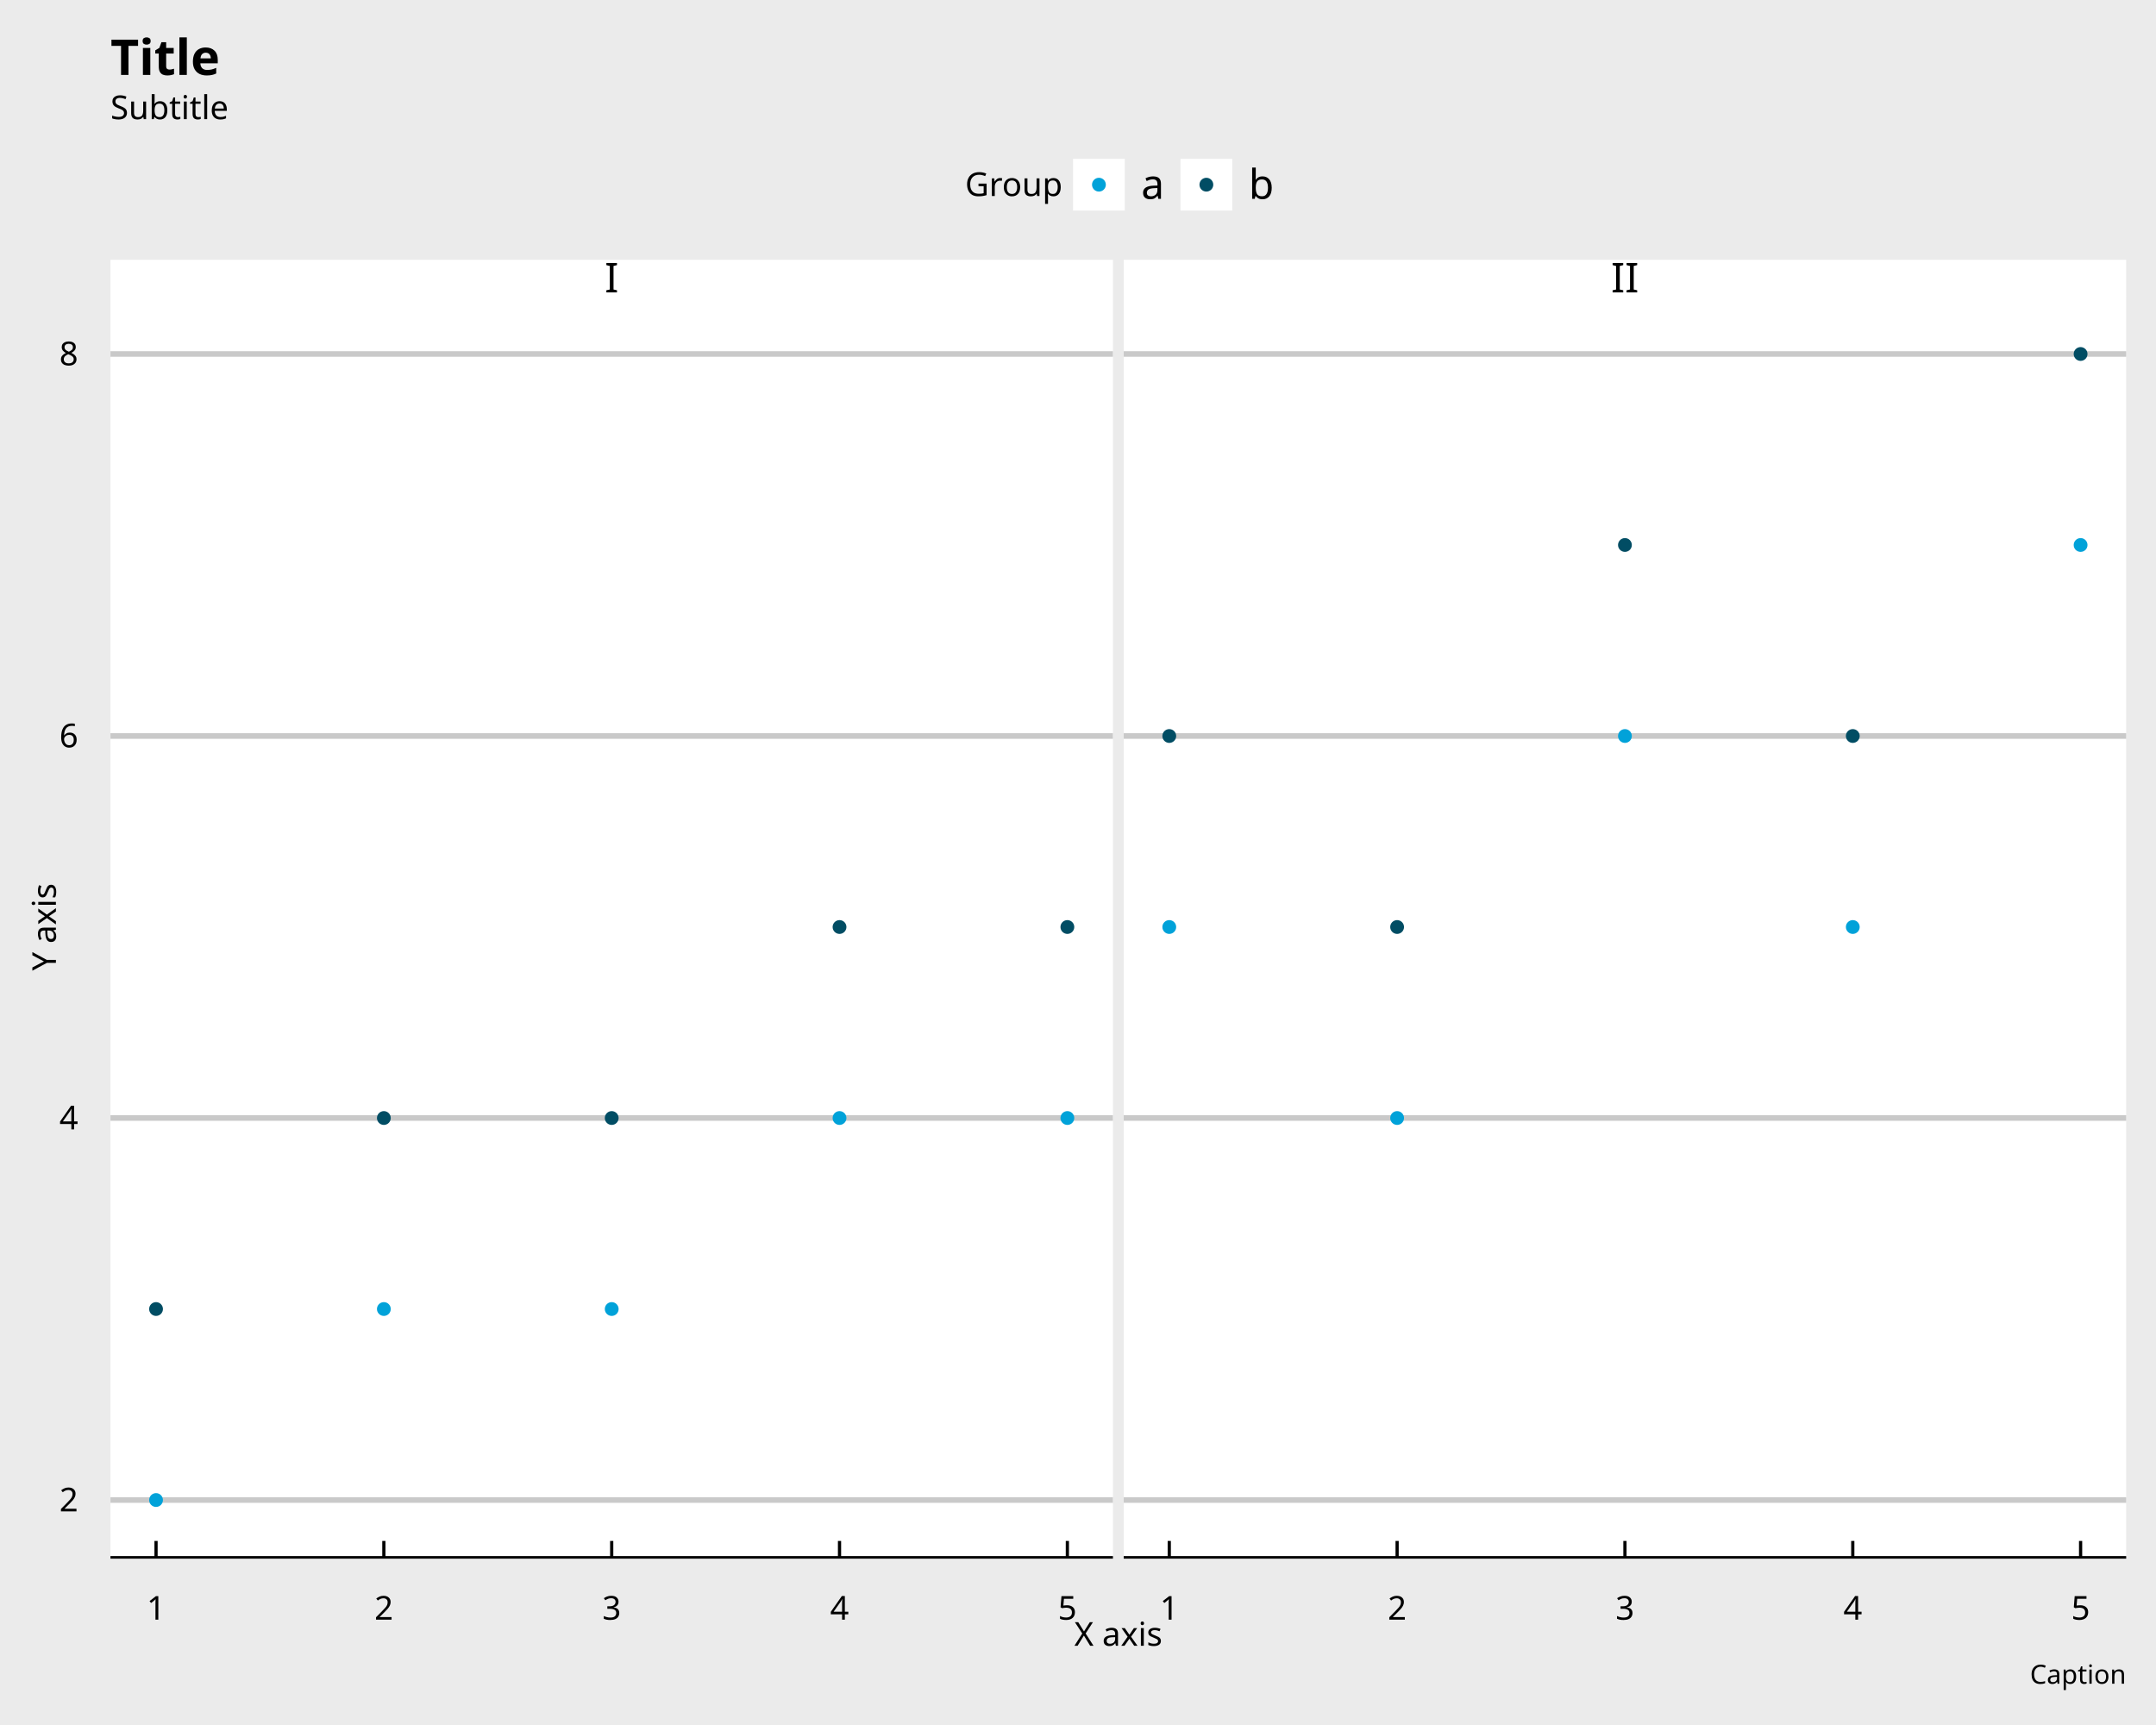
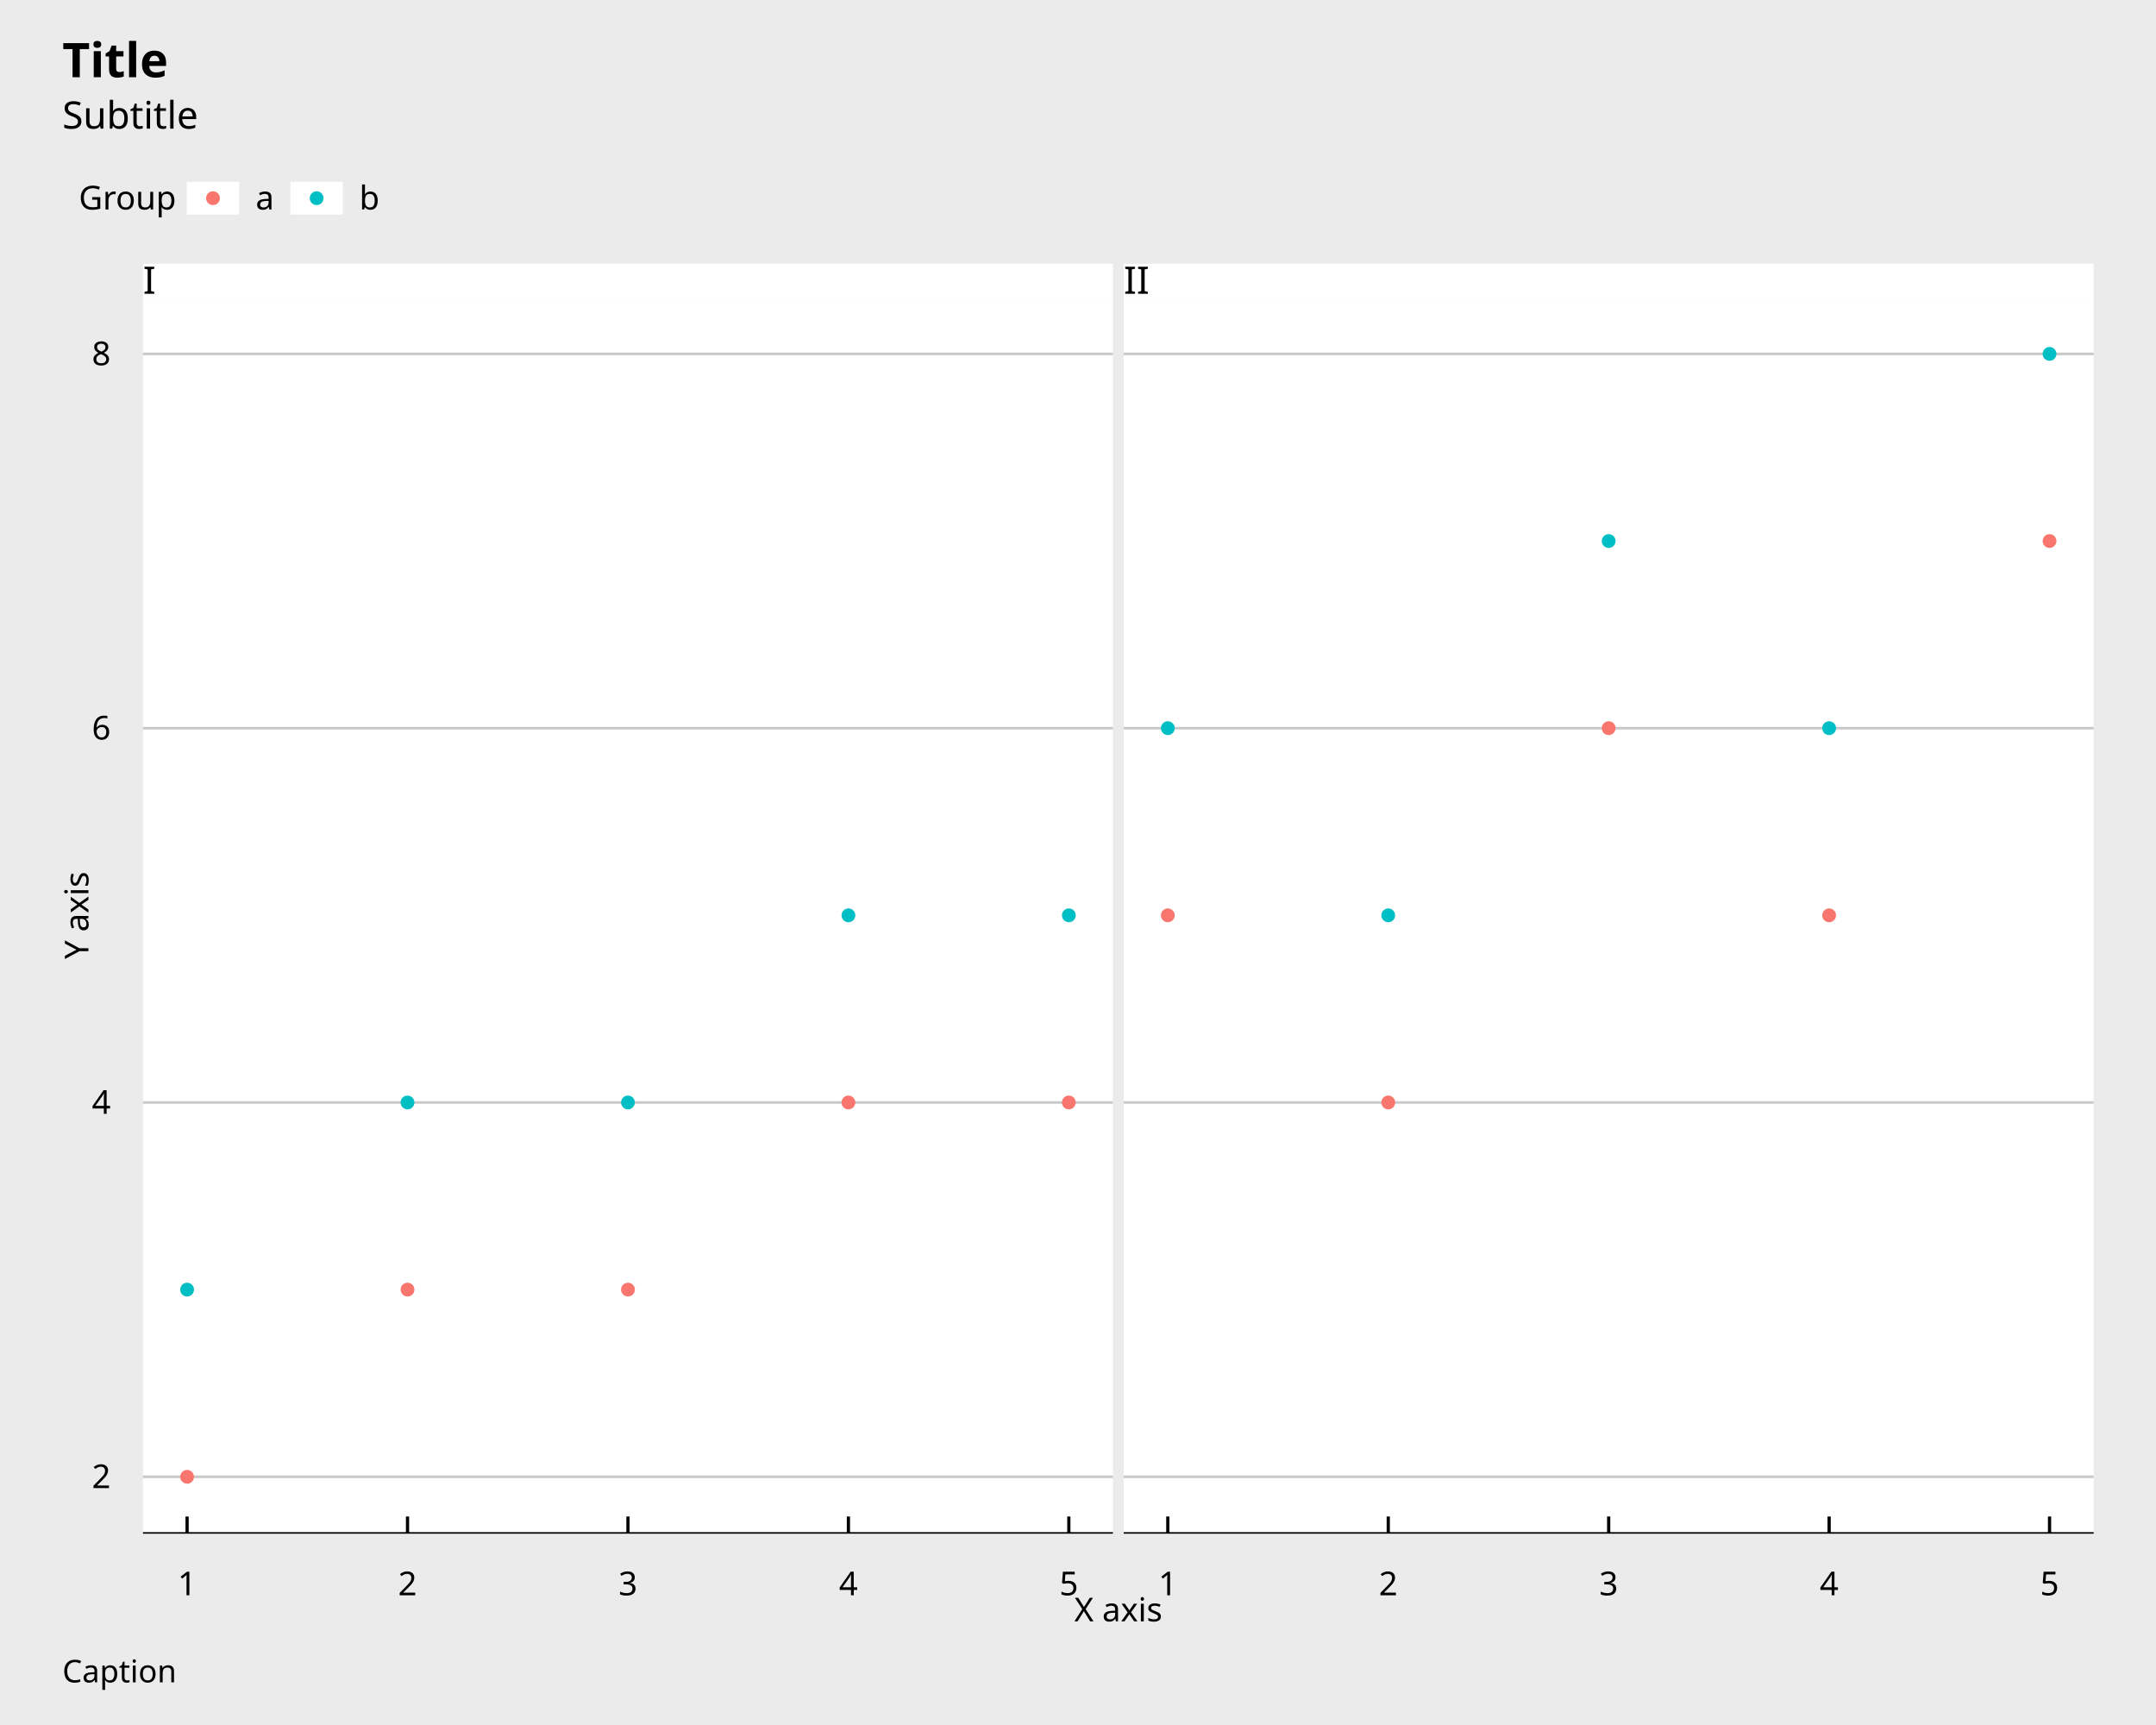
<svg xmlns="http://www.w3.org/2000/svg" class="svglite" data-engine-version="2.0" width="720.00pt" height="576.00pt" viewBox="0 0 720.00 576.00">
  <defs>
    <style type="text/css">
    .svglite line, .svglite polyline, .svglite polygon, .svglite path, .svglite rect, .svglite circle {
      fill: none;
      stroke: #000000;
      stroke-linecap: round;
      stroke-linejoin: round;
      stroke-miterlimit: 10.00;
    }
  </style>
  </defs>
  <rect width="100%" height="100%" style="stroke: none; fill: #FFFFFF;" />
  <defs>
    <clipPath id="cpMC4wMHw3MjAuMDB8MC4wMHw1NzYuMDA=">
      <rect x="0.00" y="0.00" width="720.00" height="576.00" />
    </clipPath>
  </defs>
  <g clip-path="url(#cpMC4wMHw3MjAuMDB8MC4wMHw1NzYuMDA=)">
    <rect x="-0" y="0.00" width="720.00" height="576.00" style="stroke-width: 1.07; stroke: none; fill: #EBEBEB;" />
  </g>
  <defs>
-     <clipPath id="cpMzYuODl8MzcxLjY3fDk5LjA2fDUyMC4wMg==">
-       <rect x="36.89" y="99.06" width="334.77" height="420.95" />
+     <clipPath id="cpNDcuNzV8MzcxLjY3fDk5LjQyfDUxMS44Ng==">
+       <rect x="47.75" y="99.42" width="323.91" height="412.45" />
    </clipPath>
  </defs>
-   <g clip-path="url(#cpMzYuODl8MzcxLjY3fDk5LjA2fDUyMC4wMg==)">
-     <rect x="36.89" y="99.06" width="334.77" height="420.95" style="stroke-width: 1.07; stroke: none; fill: #FFFFFF;" />
-     <polyline points="36.89,500.88 371.67,500.88 " style="stroke-width: 1.87; stroke: #C9C9C9; stroke-linecap: butt;" />
-     <polyline points="36.89,373.32 371.67,373.32 " style="stroke-width: 1.87; stroke: #C9C9C9; stroke-linecap: butt;" />
-     <polyline points="36.89,245.76 371.67,245.76 " style="stroke-width: 1.87; stroke: #C9C9C9; stroke-linecap: butt;" />
-     <polyline points="36.89,118.20 371.67,118.20 " style="stroke-width: 1.87; stroke: #C9C9C9; stroke-linecap: butt;" />
-     <circle cx="52.11" cy="500.88" r="1.95" style="stroke-width: 0.71; stroke: #01A2D9; fill: #01A2D9;" />
-     <circle cx="204.28" cy="437.10" r="1.95" style="stroke-width: 0.71; stroke: #01A2D9; fill: #01A2D9;" />
-     <circle cx="356.45" cy="373.32" r="1.95" style="stroke-width: 0.71; stroke: #01A2D9; fill: #01A2D9;" />
-     <circle cx="128.19" cy="437.10" r="1.95" style="stroke-width: 0.71; stroke: #01A2D9; fill: #01A2D9;" />
-     <circle cx="280.36" cy="373.32" r="1.95" style="stroke-width: 0.71; stroke: #01A2D9; fill: #01A2D9;" />
-     <circle cx="52.11" cy="437.10" r="1.95" style="stroke-width: 0.71; stroke: #014D64; fill: #014D64;" />
-     <circle cx="204.28" cy="373.32" r="1.95" style="stroke-width: 0.71; stroke: #014D64; fill: #014D64;" />
-     <circle cx="356.45" cy="309.54" r="1.95" style="stroke-width: 0.71; stroke: #014D64; fill: #014D64;" />
-     <circle cx="128.19" cy="373.32" r="1.95" style="stroke-width: 0.71; stroke: #014D64; fill: #014D64;" />
-     <circle cx="280.36" cy="309.54" r="1.95" style="stroke-width: 0.71; stroke: #014D64; fill: #014D64;" />
+   <g clip-path="url(#cpNDcuNzV8MzcxLjY3fDk5LjQyfDUxMS44Ng==)">
+     <rect x="47.75" y="99.42" width="323.91" height="412.45" style="stroke-width: 1.07; stroke: none; fill: #FFFFFF;" />
+     <polyline points="47.75,493.12 371.67,493.12 " style="stroke-width: 0.88; stroke: #C9C9C9; stroke-linecap: butt;" />
+     <polyline points="47.75,368.13 371.67,368.13 " style="stroke-width: 0.88; stroke: #C9C9C9; stroke-linecap: butt;" />
+     <polyline points="47.75,243.15 371.67,243.15 " style="stroke-width: 0.88; stroke: #C9C9C9; stroke-linecap: butt;" />
+     <polyline points="47.75,118.17 371.67,118.17 " style="stroke-width: 0.88; stroke: #C9C9C9; stroke-linecap: butt;" />
+     <circle cx="62.48" cy="493.12" r="1.95" style="stroke-width: 0.71; stroke: #F8766D; fill: #F8766D;" />
+     <circle cx="209.71" cy="430.62" r="1.95" style="stroke-width: 0.71; stroke: #F8766D; fill: #F8766D;" />
+     <circle cx="356.94" cy="368.13" r="1.95" style="stroke-width: 0.71; stroke: #F8766D; fill: #F8766D;" />
+     <circle cx="136.09" cy="430.62" r="1.95" style="stroke-width: 0.71; stroke: #F8766D; fill: #F8766D;" />
+     <circle cx="283.33" cy="368.13" r="1.95" style="stroke-width: 0.71; stroke: #F8766D; fill: #F8766D;" />
+     <circle cx="62.48" cy="430.62" r="1.95" style="stroke-width: 0.71; stroke: #00BFC4; fill: #00BFC4;" />
+     <circle cx="209.71" cy="368.13" r="1.95" style="stroke-width: 0.71; stroke: #00BFC4; fill: #00BFC4;" />
+     <circle cx="356.94" cy="305.64" r="1.95" style="stroke-width: 0.71; stroke: #00BFC4; fill: #00BFC4;" />
+     <circle cx="136.09" cy="368.13" r="1.95" style="stroke-width: 0.71; stroke: #00BFC4; fill: #00BFC4;" />
+     <circle cx="283.33" cy="305.64" r="1.95" style="stroke-width: 0.71; stroke: #00BFC4; fill: #00BFC4;" />
  </g>
  <g clip-path="url(#cpMC4wMHw3MjAuMDB8MC4wMHw1NzYuMDA=)">
</g>
  <defs>
-     <clipPath id="cpMzc1LjI3fDcxMC4wNHw5OS4wNnw1MjAuMDI=">
-       <rect x="375.27" y="99.06" width="334.77" height="420.95" />
+     <clipPath id="cpMzc1LjI3fDY5OS4xOHw5OS40Mnw1MTEuODY=">
+       <rect x="375.27" y="99.42" width="323.91" height="412.45" />
    </clipPath>
  </defs>
-   <g clip-path="url(#cpMzc1LjI3fDcxMC4wNHw5OS4wNnw1MjAuMDI=)">
-     <rect x="375.27" y="99.06" width="334.77" height="420.95" style="stroke-width: 1.07; stroke: none; fill: #FFFFFF;" />
-     <polyline points="375.27,500.88 710.04,500.88 " style="stroke-width: 1.87; stroke: #C9C9C9; stroke-linecap: butt;" />
-     <polyline points="375.27,373.32 710.04,373.32 " style="stroke-width: 1.87; stroke: #C9C9C9; stroke-linecap: butt;" />
-     <polyline points="375.27,245.76 710.04,245.76 " style="stroke-width: 1.87; stroke: #C9C9C9; stroke-linecap: butt;" />
-     <polyline points="375.27,118.20 710.04,118.20 " style="stroke-width: 1.87; stroke: #C9C9C9; stroke-linecap: butt;" />
-     <circle cx="466.57" cy="373.32" r="1.95" style="stroke-width: 0.71; stroke: #01A2D9; fill: #01A2D9;" />
-     <circle cx="618.74" cy="309.54" r="1.95" style="stroke-width: 0.71; stroke: #01A2D9; fill: #01A2D9;" />
-     <circle cx="390.48" cy="309.54" r="1.95" style="stroke-width: 0.71; stroke: #01A2D9; fill: #01A2D9;" />
-     <circle cx="542.65" cy="245.76" r="1.95" style="stroke-width: 0.71; stroke: #01A2D9; fill: #01A2D9;" />
-     <circle cx="694.82" cy="181.98" r="1.95" style="stroke-width: 0.71; stroke: #01A2D9; fill: #01A2D9;" />
-     <circle cx="466.57" cy="309.54" r="1.95" style="stroke-width: 0.71; stroke: #014D64; fill: #014D64;" />
-     <circle cx="618.74" cy="245.76" r="1.95" style="stroke-width: 0.71; stroke: #014D64; fill: #014D64;" />
-     <circle cx="390.48" cy="245.76" r="1.95" style="stroke-width: 0.71; stroke: #014D64; fill: #014D64;" />
-     <circle cx="542.65" cy="181.98" r="1.95" style="stroke-width: 0.71; stroke: #014D64; fill: #014D64;" />
-     <circle cx="694.82" cy="118.20" r="1.95" style="stroke-width: 0.71; stroke: #014D64; fill: #014D64;" />
+   <g clip-path="url(#cpMzc1LjI3fDY5OS4xOHw5OS40Mnw1MTEuODY=)">
+     <rect x="375.27" y="99.42" width="323.91" height="412.45" style="stroke-width: 1.07; stroke: none; fill: #FFFFFF;" />
+     <polyline points="375.27,493.12 699.18,493.12 " style="stroke-width: 0.88; stroke: #C9C9C9; stroke-linecap: butt;" />
+     <polyline points="375.27,368.13 699.18,368.13 " style="stroke-width: 0.88; stroke: #C9C9C9; stroke-linecap: butt;" />
+     <polyline points="375.27,243.15 699.18,243.15 " style="stroke-width: 0.88; stroke: #C9C9C9; stroke-linecap: butt;" />
+     <polyline points="375.27,118.17 699.18,118.17 " style="stroke-width: 0.88; stroke: #C9C9C9; stroke-linecap: butt;" />
+     <circle cx="463.61" cy="368.13" r="1.95" style="stroke-width: 0.71; stroke: #F8766D; fill: #F8766D;" />
+     <circle cx="610.84" cy="305.64" r="1.95" style="stroke-width: 0.71; stroke: #F8766D; fill: #F8766D;" />
+     <circle cx="389.99" cy="305.64" r="1.95" style="stroke-width: 0.71; stroke: #F8766D; fill: #F8766D;" />
+     <circle cx="537.22" cy="243.15" r="1.95" style="stroke-width: 0.71; stroke: #F8766D; fill: #F8766D;" />
+     <circle cx="684.45" cy="180.66" r="1.95" style="stroke-width: 0.71; stroke: #F8766D; fill: #F8766D;" />
+     <circle cx="463.61" cy="305.64" r="1.95" style="stroke-width: 0.71; stroke: #00BFC4; fill: #00BFC4;" />
+     <circle cx="610.84" cy="243.15" r="1.95" style="stroke-width: 0.71; stroke: #00BFC4; fill: #00BFC4;" />
+     <circle cx="389.99" cy="243.15" r="1.95" style="stroke-width: 0.71; stroke: #00BFC4; fill: #00BFC4;" />
+     <circle cx="537.22" cy="180.66" r="1.95" style="stroke-width: 0.71; stroke: #00BFC4; fill: #00BFC4;" />
+     <circle cx="684.45" cy="118.17" r="1.95" style="stroke-width: 0.71; stroke: #00BFC4; fill: #00BFC4;" />
  </g>
  <g clip-path="url(#cpMC4wMHw3MjAuMDB8MC4wMHw1NzYuMDA=)">
</g>
  <defs>
-     <clipPath id="cpMzYuODl8MzcxLjY3fDg2Ljc1fDk5LjA2">
-       <rect x="36.89" y="86.75" width="334.77" height="12.32" />
+     <clipPath id="cpNDcuNzV8MzcxLjY3fDg4LjA5fDk5LjQy">
+       <rect x="47.75" y="88.09" width="323.91" height="11.33" />
    </clipPath>
  </defs>
-   <g clip-path="url(#cpMzYuODl8MzcxLjY3fDg2Ljc1fDk5LjA2)">
-     <rect x="36.89" y="86.75" width="334.77" height="12.32" style="stroke-width: 1.07; stroke: none; fill: #FFFFFF;" />
-     <text x="204.28" y="97.64" text-anchor="middle" style="font-size: 13.75px; font-family: sans;" textLength="3.82px" lengthAdjust="spacingAndGlyphs">I</text>
+   <g clip-path="url(#cpNDcuNzV8MzcxLjY3fDg4LjA5fDk5LjQy)">
+     <rect x="47.75" y="88.09" width="323.91" height="11.33" style="stroke-width: 1.07; stroke: none; fill: #FFFFFF;" />
+     <text x="47.75" y="98.10" style="font-size: 12.65px; font-family: sans;" textLength="3.51px" lengthAdjust="spacingAndGlyphs">I</text>
  </g>
  <g clip-path="url(#cpMC4wMHw3MjAuMDB8MC4wMHw1NzYuMDA=)">
</g>
  <defs>
-     <clipPath id="cpMzc1LjI3fDcxMC4wNHw4Ni43NXw5OS4wNg==">
-       <rect x="375.27" y="86.75" width="334.77" height="12.32" />
+     <clipPath id="cpMzc1LjI3fDY5OS4xOHw4OC4wOXw5OS40Mg==">
+       <rect x="375.27" y="88.09" width="323.91" height="11.33" />
    </clipPath>
  </defs>
-   <g clip-path="url(#cpMzc1LjI3fDcxMC4wNHw4Ni43NXw5OS4wNg==)">
-     <rect x="375.27" y="86.75" width="334.77" height="12.32" style="stroke-width: 1.07; stroke: none; fill: #FFFFFF;" />
-     <text x="542.65" y="97.64" text-anchor="middle" style="font-size: 13.75px; font-family: sans;" textLength="7.64px" lengthAdjust="spacingAndGlyphs">II</text>
+   <g clip-path="url(#cpMzc1LjI3fDY5OS4xOHw4OC4wOXw5OS40Mg==)">
+     <rect x="375.27" y="88.09" width="323.91" height="11.33" style="stroke-width: 1.07; stroke: none; fill: #FFFFFF;" />
+     <text x="375.27" y="98.10" style="font-size: 12.65px; font-family: sans;" textLength="7.03px" lengthAdjust="spacingAndGlyphs">II</text>
  </g>
  <g clip-path="url(#cpMC4wMHw3MjAuMDB8MC4wMHw1NzYuMDA=)">
-     <polyline points="36.89,520.02 371.67,520.02 " style="stroke-width: 0.85; stroke-linecap: butt;" />
-     <polyline points="52.11,514.54 52.11,520.02 " style="stroke-width: 1.07; stroke-linecap: butt;" />
-     <polyline points="128.19,514.54 128.19,520.02 " style="stroke-width: 1.07; stroke-linecap: butt;" />
-     <polyline points="204.28,514.54 204.28,520.02 " style="stroke-width: 1.07; stroke-linecap: butt;" />
-     <polyline points="280.36,514.54 280.36,520.02 " style="stroke-width: 1.07; stroke-linecap: butt;" />
-     <polyline points="356.45,514.54 356.45,520.02 " style="stroke-width: 1.07; stroke-linecap: butt;" />
-     <text x="52.11" y="540.83" text-anchor="middle" style="font-size: 11.00px; font-family: sans;" textLength="6.12px" lengthAdjust="spacingAndGlyphs">1</text>
-     <text x="128.19" y="540.83" text-anchor="middle" style="font-size: 11.00px; font-family: sans;" textLength="6.12px" lengthAdjust="spacingAndGlyphs">2</text>
-     <text x="204.28" y="540.83" text-anchor="middle" style="font-size: 11.00px; font-family: sans;" textLength="6.12px" lengthAdjust="spacingAndGlyphs">3</text>
-     <text x="280.36" y="540.83" text-anchor="middle" style="font-size: 11.00px; font-family: sans;" textLength="6.12px" lengthAdjust="spacingAndGlyphs">4</text>
-     <text x="356.45" y="540.83" text-anchor="middle" style="font-size: 11.00px; font-family: sans;" textLength="6.12px" lengthAdjust="spacingAndGlyphs">5</text>
-     <polyline points="375.27,520.02 710.04,520.02 " style="stroke-width: 0.85; stroke-linecap: butt;" />
-     <polyline points="390.48,514.54 390.48,520.02 " style="stroke-width: 1.07; stroke-linecap: butt;" />
-     <polyline points="466.57,514.54 466.57,520.02 " style="stroke-width: 1.07; stroke-linecap: butt;" />
-     <polyline points="542.65,514.54 542.65,520.02 " style="stroke-width: 1.07; stroke-linecap: butt;" />
-     <polyline points="618.74,514.54 618.74,520.02 " style="stroke-width: 1.07; stroke-linecap: butt;" />
-     <polyline points="694.82,514.54 694.82,520.02 " style="stroke-width: 1.07; stroke-linecap: butt;" />
-     <text x="390.48" y="540.83" text-anchor="middle" style="font-size: 11.00px; font-family: sans;" textLength="6.12px" lengthAdjust="spacingAndGlyphs">1</text>
-     <text x="466.57" y="540.83" text-anchor="middle" style="font-size: 11.00px; font-family: sans;" textLength="6.12px" lengthAdjust="spacingAndGlyphs">2</text>
-     <text x="542.65" y="540.83" text-anchor="middle" style="font-size: 11.00px; font-family: sans;" textLength="6.12px" lengthAdjust="spacingAndGlyphs">3</text>
-     <text x="618.74" y="540.83" text-anchor="middle" style="font-size: 11.00px; font-family: sans;" textLength="6.12px" lengthAdjust="spacingAndGlyphs">4</text>
-     <text x="694.82" y="540.83" text-anchor="middle" style="font-size: 11.00px; font-family: sans;" textLength="6.12px" lengthAdjust="spacingAndGlyphs">5</text>
-     <text x="19.82" y="504.67" style="font-size: 11.00px; font-family: sans;" textLength="6.12px" lengthAdjust="spacingAndGlyphs">2</text>
-     <text x="19.82" y="377.11" style="font-size: 11.00px; font-family: sans;" textLength="6.12px" lengthAdjust="spacingAndGlyphs">4</text>
-     <text x="19.82" y="249.54" style="font-size: 11.00px; font-family: sans;" textLength="6.12px" lengthAdjust="spacingAndGlyphs">6</text>
-     <text x="19.82" y="121.98" style="font-size: 11.00px; font-family: sans;" textLength="6.12px" lengthAdjust="spacingAndGlyphs">8</text>
-     <text x="373.47" y="549.54" text-anchor="middle" style="font-size: 11.00px; font-family: sans;" textLength="29.96px" lengthAdjust="spacingAndGlyphs">X axis</text>
-     <text transform="translate(18.67,309.54) rotate(-90)" text-anchor="middle" style="font-size: 11.00px; font-family: sans;" textLength="29.96px" lengthAdjust="spacingAndGlyphs">Y axis</text>
-     <rect x="316.81" y="47.55" width="113.31" height="28.24" style="stroke-width: 1.07; stroke: none; fill: #EBEBEB;" />
-     <text x="322.29" y="65.45" style="font-size: 11.00px; font-family: sans;" textLength="30.58px" lengthAdjust="spacingAndGlyphs">Group</text>
-     <rect x="358.35" y="53.03" width="17.28" height="17.28" style="stroke-width: 1.07; stroke: none; fill: #FFFFFF;" />
-     <circle cx="366.99" cy="61.67" r="1.95" style="stroke-width: 0.71; stroke: #01A2D9; fill: #01A2D9;" />
-     <rect x="394.23" y="53.03" width="17.28" height="17.28" style="stroke-width: 1.07; stroke: none; fill: #FFFFFF;" />
-     <circle cx="402.87" cy="61.67" r="1.95" style="stroke-width: 0.71; stroke: #014D64; fill: #014D64;" />
-     <text x="381.11" y="66.40" style="font-size: 13.75px; font-family: sans;" textLength="7.65px" lengthAdjust="spacingAndGlyphs">a</text>
-     <text x="416.99" y="66.40" style="font-size: 13.75px; font-family: sans;" textLength="7.65px" lengthAdjust="spacingAndGlyphs">b</text>
-     <text x="36.89" y="39.79" style="font-size: 11.00px; font-family: sans;" textLength="36.69px" lengthAdjust="spacingAndGlyphs">Subtitle</text>
-     <text x="36.89" y="25.02" style="font-size: 16.50px; font-weight: bold; font-family: sans;" textLength="31.17px" lengthAdjust="spacingAndGlyphs">Title</text>
-     <text x="710.04" y="562.22" text-anchor="end" style="font-size: 8.80px; font-family: sans;" textLength="30.33px" lengthAdjust="spacingAndGlyphs">Caption</text>
+     <polyline points="47.75,511.86 371.67,511.86 " style="stroke-width: 0.51; stroke-linecap: butt;" />
+     <polyline points="62.48,506.38 62.48,511.86 " style="stroke-width: 1.07; stroke-linecap: butt;" />
+     <polyline points="136.09,506.38 136.09,511.86 " style="stroke-width: 1.07; stroke-linecap: butt;" />
+     <polyline points="209.71,506.38 209.71,511.86 " style="stroke-width: 1.07; stroke-linecap: butt;" />
+     <polyline points="283.33,506.38 283.33,511.86 " style="stroke-width: 1.07; stroke-linecap: butt;" />
+     <polyline points="356.94,506.38 356.94,511.86 " style="stroke-width: 1.07; stroke-linecap: butt;" />
+     <text x="62.48" y="532.68" text-anchor="middle" style="font-size: 11.00px; font-family: sans;" textLength="6.12px" lengthAdjust="spacingAndGlyphs">1</text>
+     <text x="136.09" y="532.68" text-anchor="middle" style="font-size: 11.00px; font-family: sans;" textLength="6.12px" lengthAdjust="spacingAndGlyphs">2</text>
+     <text x="209.71" y="532.68" text-anchor="middle" style="font-size: 11.00px; font-family: sans;" textLength="6.12px" lengthAdjust="spacingAndGlyphs">3</text>
+     <text x="283.33" y="532.68" text-anchor="middle" style="font-size: 11.00px; font-family: sans;" textLength="6.12px" lengthAdjust="spacingAndGlyphs">4</text>
+     <text x="356.94" y="532.68" text-anchor="middle" style="font-size: 11.00px; font-family: sans;" textLength="6.12px" lengthAdjust="spacingAndGlyphs">5</text>
+     <polyline points="375.27,511.86 699.18,511.86 " style="stroke-width: 0.51; stroke-linecap: butt;" />
+     <polyline points="389.99,506.38 389.99,511.86 " style="stroke-width: 1.07; stroke-linecap: butt;" />
+     <polyline points="463.61,506.38 463.61,511.86 " style="stroke-width: 1.07; stroke-linecap: butt;" />
+     <polyline points="537.22,506.38 537.22,511.86 " style="stroke-width: 1.07; stroke-linecap: butt;" />
+     <polyline points="610.84,506.38 610.84,511.86 " style="stroke-width: 1.07; stroke-linecap: butt;" />
+     <polyline points="684.45,506.38 684.45,511.86 " style="stroke-width: 1.07; stroke-linecap: butt;" />
+     <text x="389.99" y="532.68" text-anchor="middle" style="font-size: 11.00px; font-family: sans;" textLength="6.12px" lengthAdjust="spacingAndGlyphs">1</text>
+     <text x="463.61" y="532.68" text-anchor="middle" style="font-size: 11.00px; font-family: sans;" textLength="6.12px" lengthAdjust="spacingAndGlyphs">2</text>
+     <text x="537.22" y="532.68" text-anchor="middle" style="font-size: 11.00px; font-family: sans;" textLength="6.12px" lengthAdjust="spacingAndGlyphs">3</text>
+     <text x="610.84" y="532.68" text-anchor="middle" style="font-size: 11.00px; font-family: sans;" textLength="6.12px" lengthAdjust="spacingAndGlyphs">4</text>
+     <text x="684.45" y="532.68" text-anchor="middle" style="font-size: 11.00px; font-family: sans;" textLength="6.12px" lengthAdjust="spacingAndGlyphs">5</text>
+     <text x="30.68" y="496.90" style="font-size: 11.00px; font-family: sans;" textLength="6.12px" lengthAdjust="spacingAndGlyphs">2</text>
+     <text x="30.68" y="371.92" style="font-size: 11.00px; font-family: sans;" textLength="6.12px" lengthAdjust="spacingAndGlyphs">4</text>
+     <text x="30.68" y="246.93" style="font-size: 11.00px; font-family: sans;" textLength="6.12px" lengthAdjust="spacingAndGlyphs">6</text>
+     <text x="30.68" y="121.95" style="font-size: 11.00px; font-family: sans;" textLength="6.12px" lengthAdjust="spacingAndGlyphs">8</text>
+     <text x="373.47" y="541.39" text-anchor="middle" style="font-size: 11.00px; font-family: sans;" textLength="29.96px" lengthAdjust="spacingAndGlyphs">X axis</text>
+     <text transform="translate(29.53,305.64) rotate(-90)" text-anchor="middle" style="font-size: 11.00px; font-family: sans;" textLength="29.96px" lengthAdjust="spacingAndGlyphs">Y axis</text>
+     <rect x="20.82" y="55.21" width="110.76" height="21.92" style="stroke-width: 1.07; stroke: none; fill: #EBEBEB;" />
+     <text x="26.30" y="69.95" style="font-size: 11.00px; font-family: sans;" textLength="30.58px" lengthAdjust="spacingAndGlyphs">Group</text>
+     <rect x="62.36" y="60.69" width="17.53" height="10.96" style="stroke-width: 1.07; stroke: none; fill: #FFFFFF;" />
+     <circle cx="71.13" cy="66.17" r="1.95" style="stroke-width: 0.71; stroke: #F8766D; fill: #F8766D;" />
+     <rect x="96.97" y="60.69" width="17.53" height="10.96" style="stroke-width: 1.07; stroke: none; fill: #FFFFFF;" />
+     <circle cx="105.74" cy="66.17" r="1.95" style="stroke-width: 0.71; stroke: #00BFC4; fill: #00BFC4;" />
+     <text x="85.37" y="69.95" style="font-size: 11.00px; font-family: sans;" textLength="6.12px" lengthAdjust="spacingAndGlyphs">a</text>
+     <text x="119.98" y="69.95" style="font-size: 11.00px; font-family: sans;" textLength="6.12px" lengthAdjust="spacingAndGlyphs">b</text>
+     <text x="20.82" y="42.94" style="font-size: 12.65px; font-family: sans;" textLength="42.19px" lengthAdjust="spacingAndGlyphs">Subtitle</text>
+     <text x="20.82" y="25.78" style="font-size: 15.95px; font-weight: bold; font-family: sans;" textLength="30.13px" lengthAdjust="spacingAndGlyphs">Title</text>
+     <text x="20.82" y="561.76" style="font-size: 10.45px; font-family: sans;" textLength="36.02px" lengthAdjust="spacingAndGlyphs">Caption</text>
  </g>
</svg>
